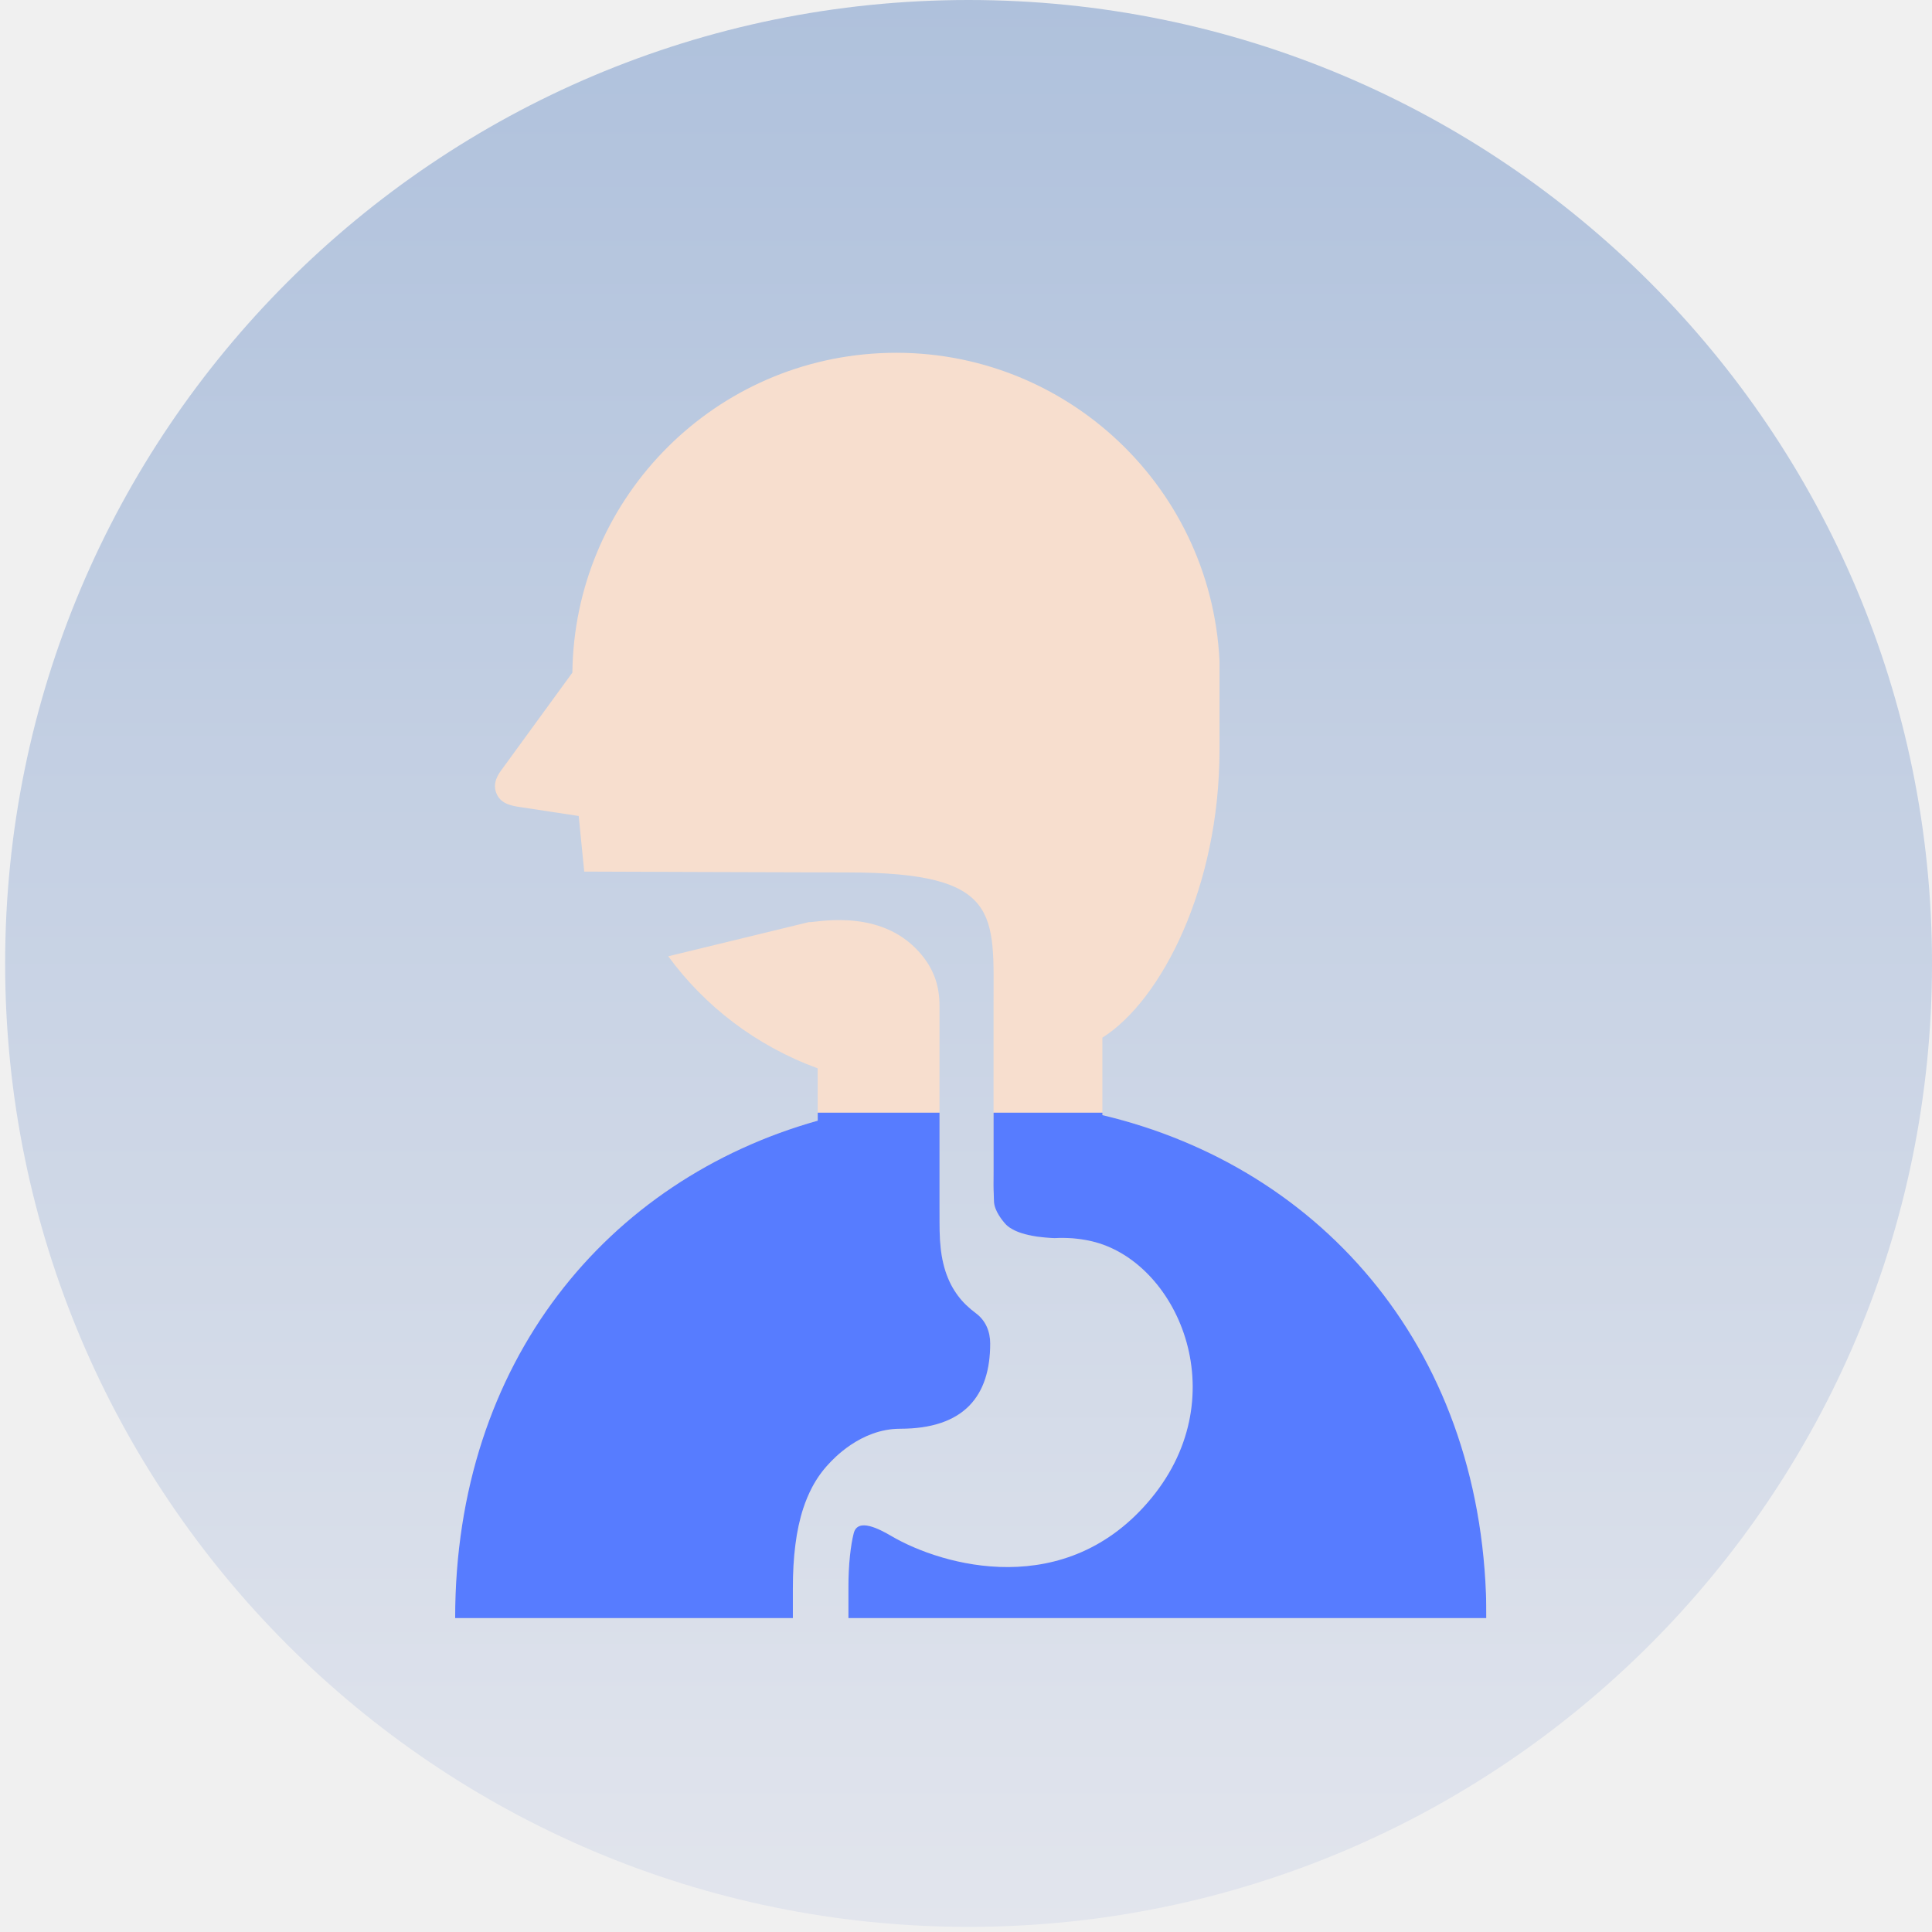
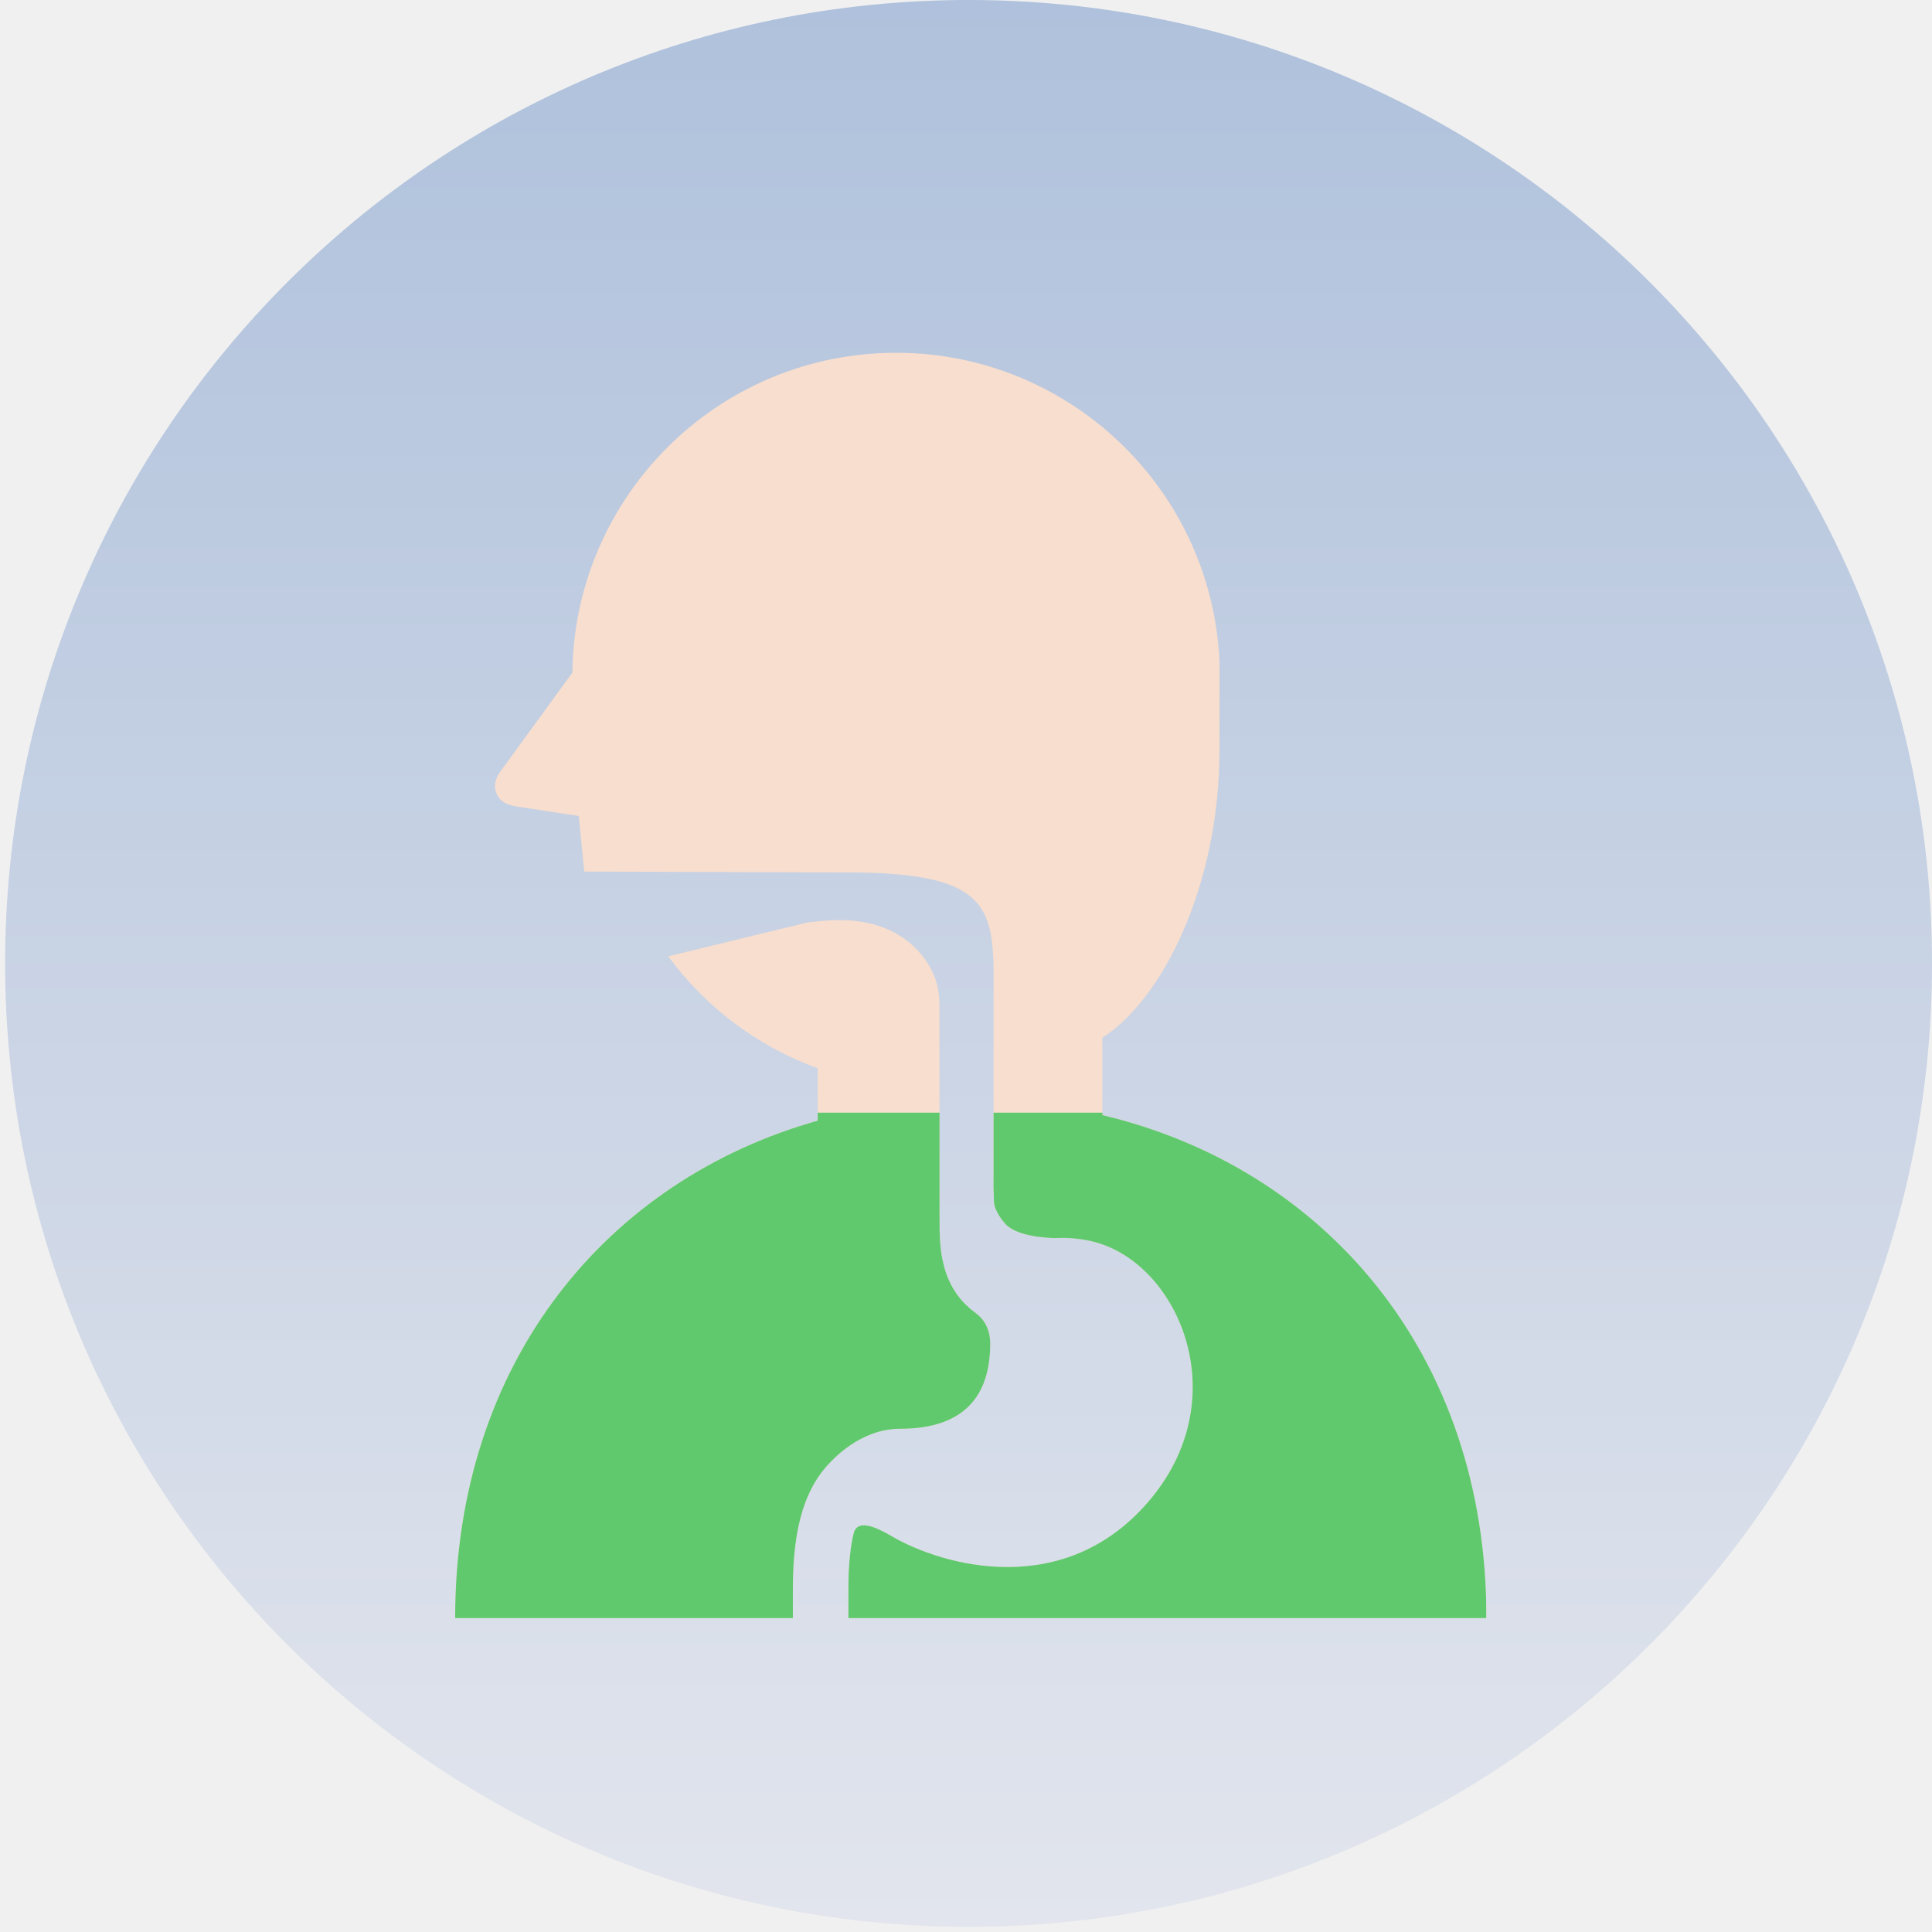
<svg xmlns="http://www.w3.org/2000/svg" width="126" height="126" viewBox="0 0 126 126" fill="none">
  <circle cx="63.168" cy="62.833" r="62.833" fill="url(#paint0_linear_4741_2378)" />
  <path d="M64.577 87.625C64.577 86.856 64.295 86.131 63.646 85.648C63.192 85.31 62.794 84.935 62.482 84.514C62.301 84.273 62.147 84.023 62.016 83.772C61.868 83.48 61.749 83.187 61.656 82.898C61.55 82.565 61.475 82.238 61.419 81.918C61.356 81.553 61.324 81.201 61.301 80.856C61.278 80.465 61.273 80.093 61.273 79.735C61.273 79.405 61.271 79.085 61.271 78.793V78.581V77.108V76.524C61.271 76.524 61.271 68.415 61.271 65.59C61.271 64.252 60.886 63.016 59.702 61.832C57.06 59.191 53.003 60.213 52.762 60.135L43.58 62.366C45.957 65.605 49.281 68.193 53.328 69.674V73.087C39.629 76.939 29.682 88.795 29.682 105.527H42.688H51.707V103.575C51.707 102.55 51.76 101.613 51.87 100.752C51.979 99.888 52.147 99.098 52.384 98.372C52.543 97.889 52.734 97.433 52.958 97.005C53.258 96.433 53.626 95.917 54.054 95.464C54.301 95.204 56.099 93.18 58.703 93.18C62.888 93.18 64.577 91.029 64.577 87.625Z" fill="#F7DECE" />
  <path d="M71.895 72.726V67.674C75.76 65.229 79.533 57.826 79.533 48.914V43.096C78.964 31.447 69.057 22.464 57.407 23.033C46.194 23.582 37.453 32.787 37.329 43.867L32.691 50.233C32.313 50.734 32.132 51.283 32.431 51.86C32.741 52.447 33.393 52.555 33.922 52.636L37.742 53.217L38.102 56.843C38.102 56.843 52.91 56.899 55.3 56.899C65.358 56.899 64.796 59.639 64.796 65.59C64.796 68.415 64.796 76.013 64.796 76.013V76.358C64.796 76.685 64.791 77.002 64.791 77.302C64.791 77.67 64.821 78.015 64.821 78.322C64.821 78.972 65.433 79.664 65.526 79.777C65.579 79.84 65.642 79.901 65.718 79.966C65.803 80.037 65.909 80.107 66.045 80.18C66.199 80.266 66.393 80.349 66.634 80.427C66.912 80.515 67.256 80.593 67.669 80.654C67.992 80.697 68.359 80.732 68.775 80.747C69.523 80.707 70.341 80.754 71.18 80.948C76.73 82.222 80.648 90.936 75.093 97.697C69.535 104.459 61.437 102.114 58.138 100.18C57.34 99.714 55.937 98.969 55.675 99.994C55.567 100.417 55.491 100.905 55.431 101.454C55.365 102.082 55.327 102.787 55.33 103.575V105.526H81.464H96.939C96.939 88.231 86.309 76.146 71.895 72.726Z" fill="#F7DECE" />
-   <mask id="mask0_4741_2378" style="mask-type:alpha" maskUnits="userSpaceOnUse" x="29" y="23" width="68" height="83">
+   <mask id="mask0_4741_2378" style="mask-type:alpha" maskUnits="userSpaceOnUse" x="29" y="23" width="68" height="83" fill="#000000">
    <path d="M64.579 87.625C64.579 86.856 64.297 86.131 63.648 85.648C63.194 85.31 62.797 84.935 62.484 84.514C62.303 84.273 62.149 84.023 62.018 83.772C61.87 83.48 61.751 83.187 61.658 82.898C61.552 82.565 61.477 82.238 61.421 81.918C61.358 81.553 61.326 81.201 61.303 80.856C61.28 80.465 61.275 80.093 61.275 79.735C61.275 79.405 61.273 79.085 61.273 78.793V78.581V77.108V76.524C61.273 76.524 61.273 68.415 61.273 65.59C61.273 64.252 60.887 63.016 59.704 61.832C57.062 59.191 53.005 60.213 52.764 60.135L43.582 62.366C45.959 65.605 49.283 68.193 53.33 69.674V73.087C39.631 76.939 29.684 88.795 29.684 105.527H42.69H51.709V103.575C51.709 102.55 51.761 101.613 51.872 100.752C51.981 99.888 52.149 99.098 52.386 98.372C52.545 97.889 52.736 97.433 52.96 97.005C53.26 96.433 53.628 95.917 54.056 95.464C54.303 95.204 56.101 93.18 58.705 93.18C62.89 93.18 64.579 91.029 64.579 87.625Z" fill="white" />
    <path d="M71.897 72.726V67.674C75.762 65.229 79.535 57.826 79.535 48.914V43.096C78.966 31.447 69.059 22.464 57.41 23.033C46.196 23.582 37.455 32.787 37.331 43.867L32.693 50.233C32.315 50.734 32.134 51.283 32.433 51.86C32.743 52.447 33.395 52.555 33.924 52.636L37.744 53.217L38.104 56.843C38.104 56.843 52.912 56.899 55.302 56.899C65.359 56.899 64.798 59.639 64.798 65.59C64.798 68.415 64.798 76.013 64.798 76.013V76.358C64.798 76.685 64.793 77.002 64.793 77.302C64.793 77.67 64.823 78.015 64.823 78.322C64.823 78.972 65.435 79.664 65.528 79.777C65.581 79.84 65.644 79.901 65.72 79.966C65.805 80.037 65.911 80.107 66.047 80.18C66.201 80.266 66.395 80.349 66.636 80.427C66.913 80.515 67.258 80.593 67.671 80.654C67.994 80.697 68.361 80.732 68.777 80.747C69.525 80.707 70.343 80.754 71.182 80.948C76.732 82.222 80.65 90.936 75.095 97.697C69.537 104.459 61.439 102.114 58.14 100.18C57.342 99.714 55.939 98.969 55.677 99.994C55.569 100.417 55.493 100.905 55.433 101.454C55.367 102.082 55.329 102.787 55.332 103.575V105.526H81.466H96.941C96.941 88.231 86.311 76.146 71.897 72.726Z" fill="#F7DECE" />
  </mask>
  <g mask="url(#mask0_4741_2378)">
-     <rect x="29.684" y="72.566" width="67.257" height="33.629" fill="#577CFF" />
+     <rect x="29.684" y="72.566" width="67.257" height="33.629" fill="#60c96d" />
  </g>
-   <defs>
-     <linearGradient id="paint0_linear_4741_2378" x1="63.168" y1="0" x2="63.168" y2="125.665" gradientUnits="userSpaceOnUse">
-       <stop stop-color="#AFC1DC" />
-       <stop offset="1" stop-color="#E2E5ED" />
+   <defs fill="#000000">
+     <linearGradient id="paint0_linear_4741_2378" x1="63.168" y1="0" x2="63.168" y2="125.665" gradientUnits="userSpaceOnUse" fill="#000000">
+       <stop stop-color="#AFC1DC" fill="#000000" />
+       <stop offset="1" stop-color="#E2E5ED" fill="#000000" />
    </linearGradient>
  </defs>
</svg>
